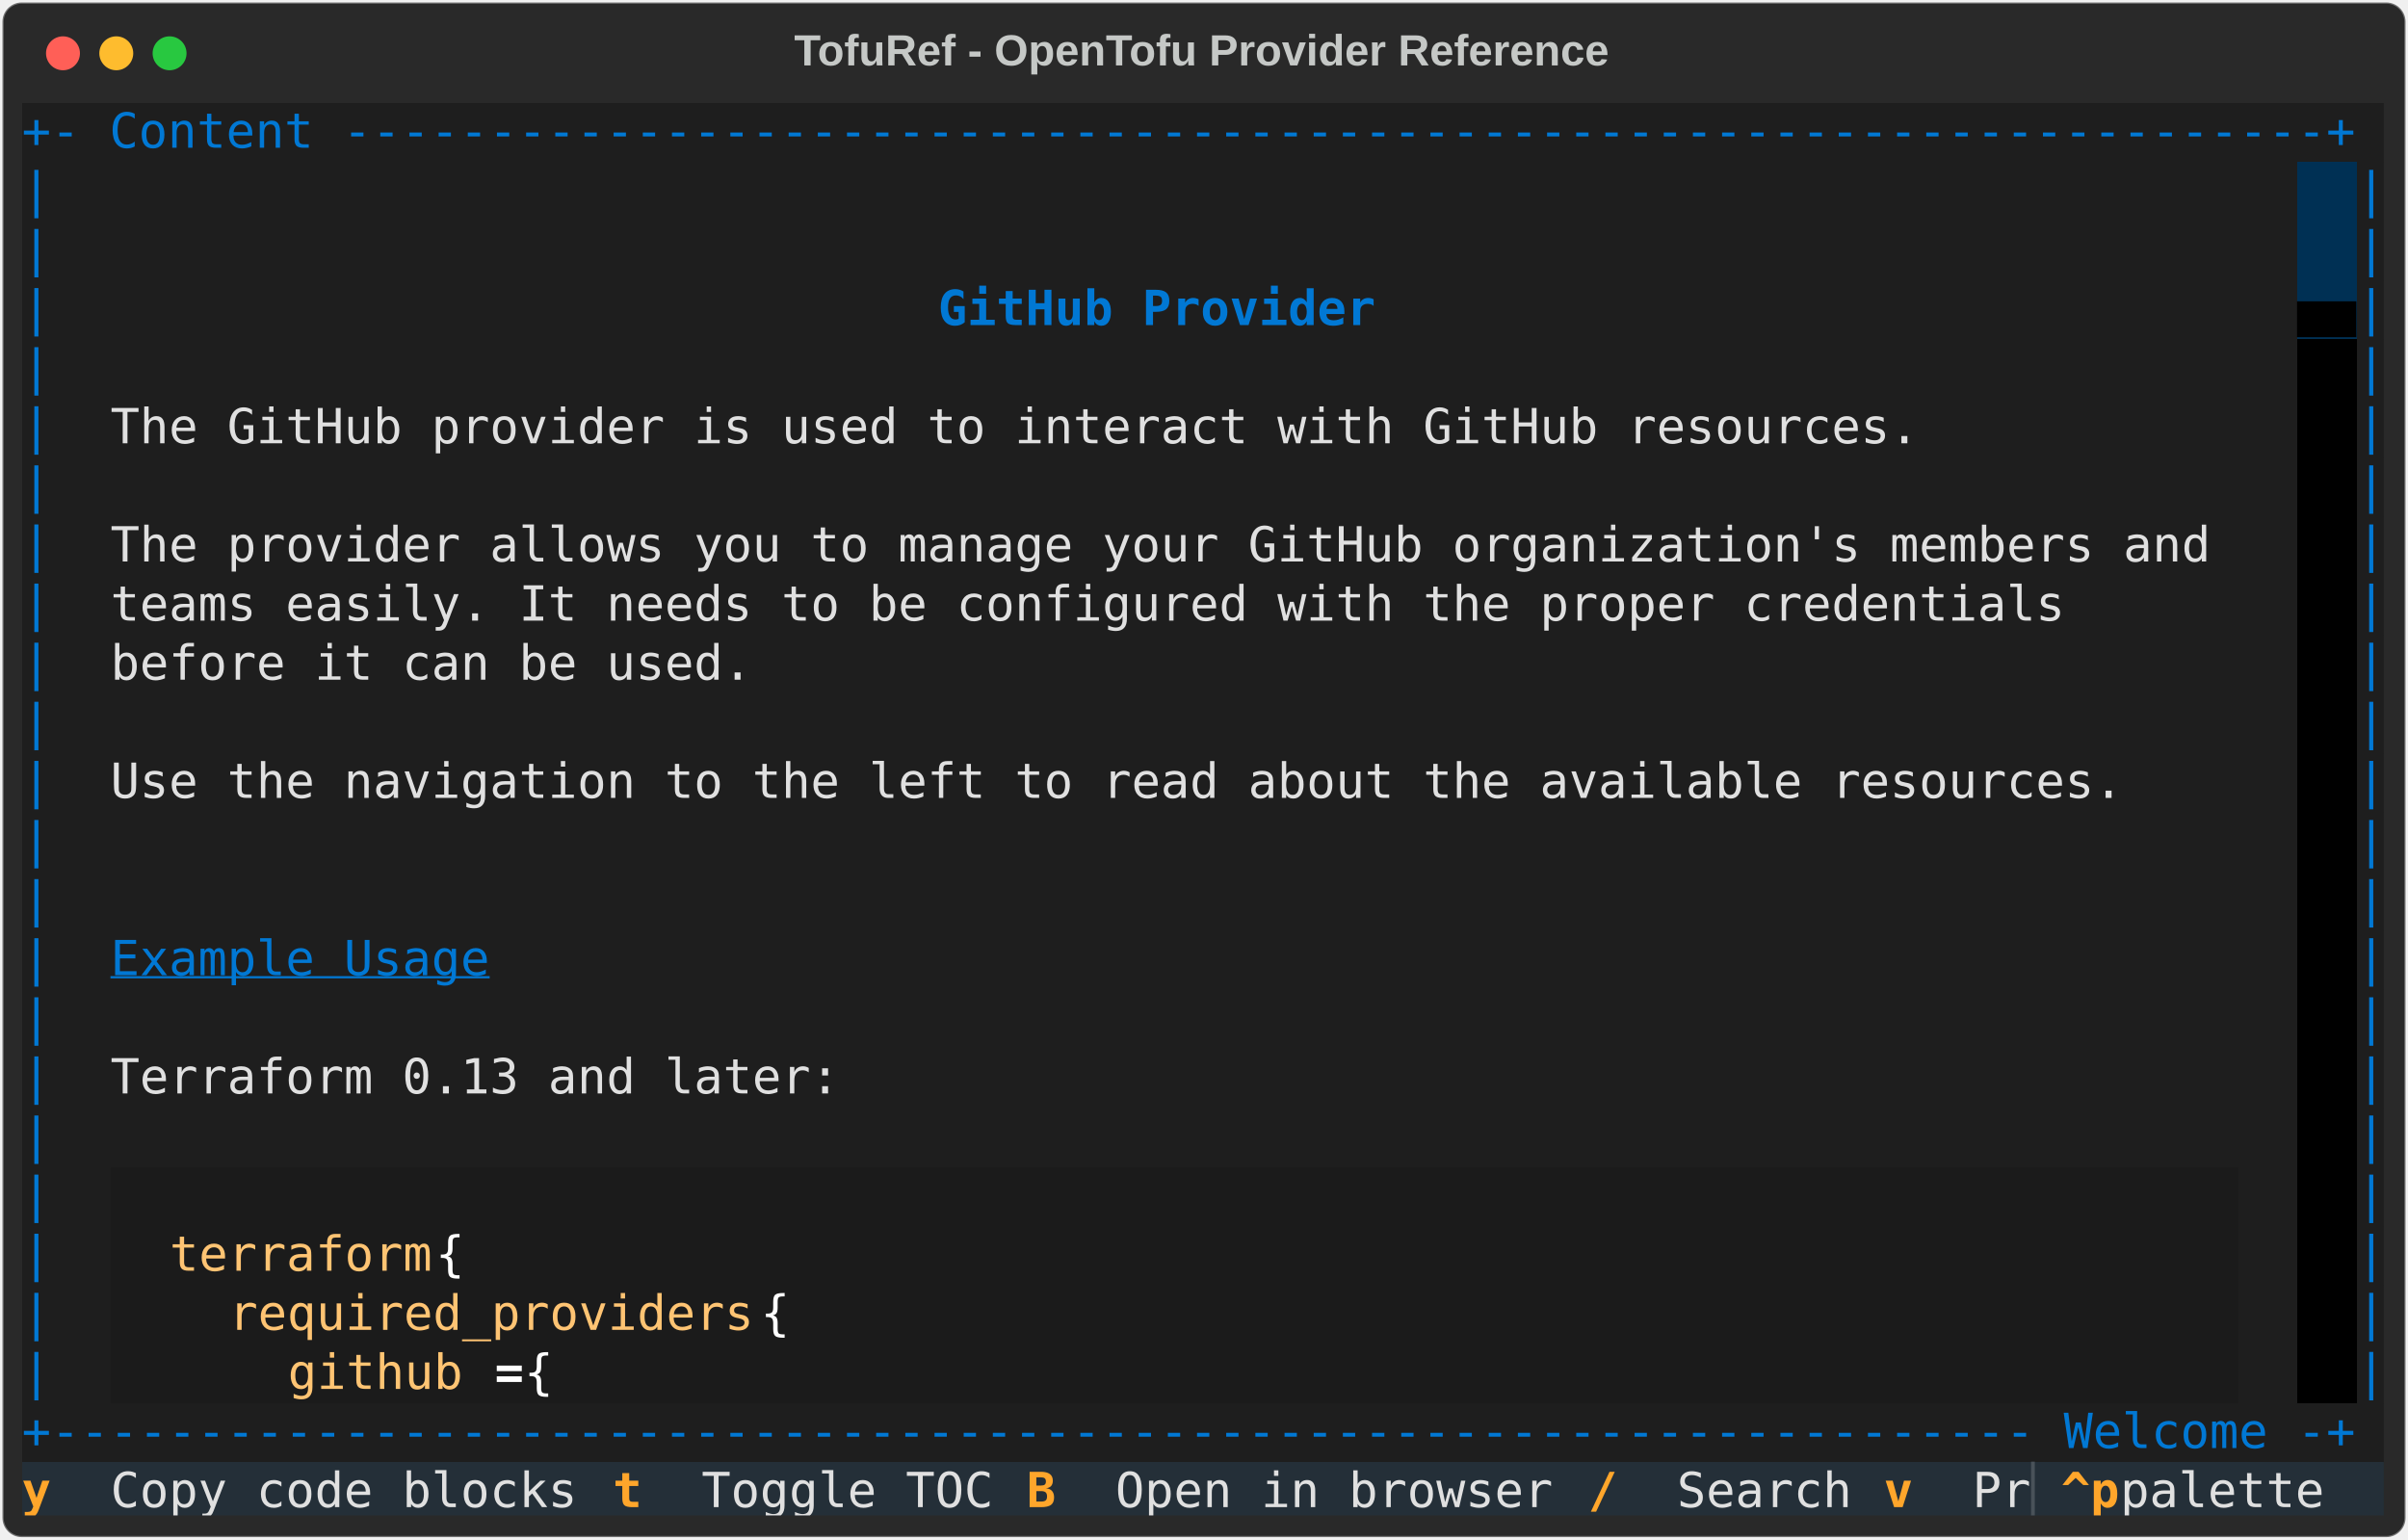
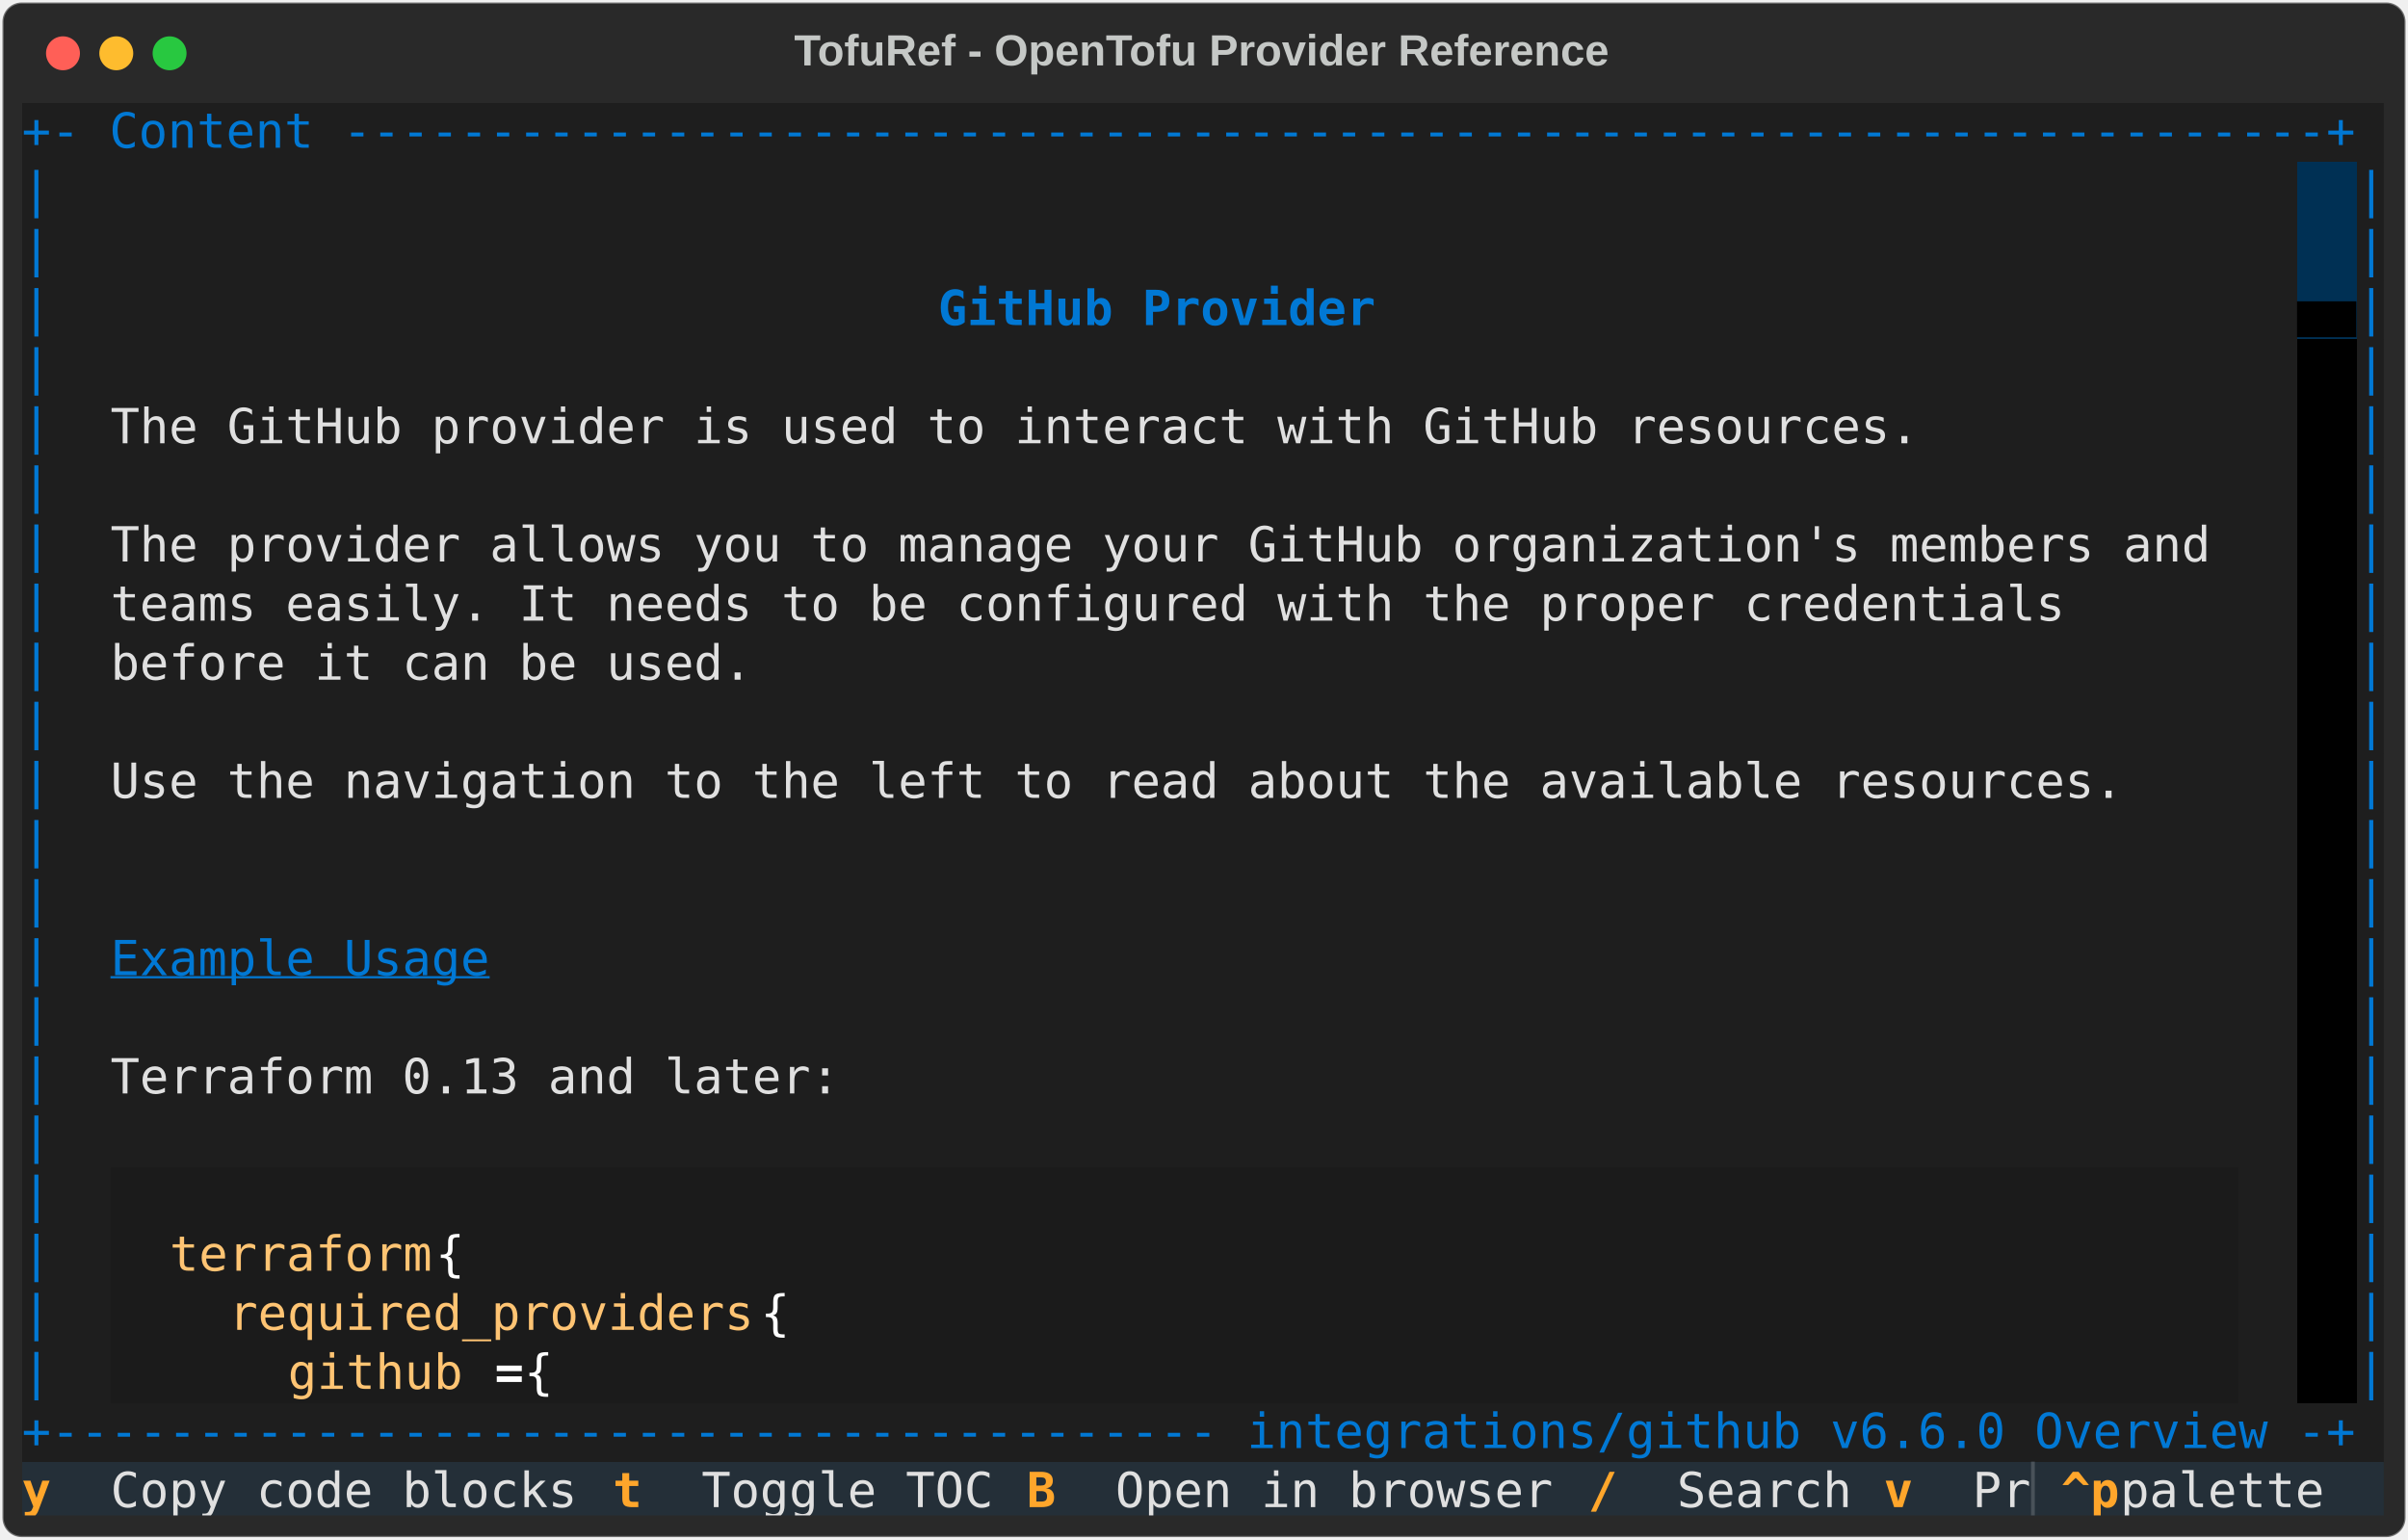
<svg xmlns="http://www.w3.org/2000/svg" class="rich-terminal" viewBox="0 0 994 635.6">
  <style>

    @font-face {
        font-family: "Fira Code";
        src: local("FiraCode-Regular"),
                url("https://cdnjs.cloudflare.com/ajax/libs/firacode/6.2.0/woff2/FiraCode-Regular.woff2") format("woff2"),
                url("https://cdnjs.cloudflare.com/ajax/libs/firacode/6.2.0/woff/FiraCode-Regular.woff") format("woff");
        font-style: normal;
        font-weight: 400;
    }
    @font-face {
        font-family: "Fira Code";
        src: local("FiraCode-Bold"),
                url("https://cdnjs.cloudflare.com/ajax/libs/firacode/6.2.0/woff2/FiraCode-Bold.woff2") format("woff2"),
                url("https://cdnjs.cloudflare.com/ajax/libs/firacode/6.2.0/woff/FiraCode-Bold.woff") format("woff");
        font-style: bold;
        font-weight: 700;
    }

    .terminal-matrix {
        font-family: Fira Code, monospace;
        font-size: 20px;
        line-height: 24.4px;
        font-variant-east-asian: full-width;
    }

    .terminal-title {
        font-size: 18px;
        font-weight: bold;
        font-family: arial;
    }

    .terminal-r1 { fill: #0178d4 }
.terminal-r2 { fill: #c5c8c6 }
.terminal-r3 { fill: #1e1e1e }
.terminal-r4 { fill: #0178d4;font-weight: bold }
.terminal-r5 { fill: #000000 }
.terminal-r6 { fill: #e0e0e0 }
.terminal-r7 { fill: #0178d4;text-decoration: underline; }
.terminal-r8 { fill: #ffc473 }
.terminal-r9 { fill: #ffffff }
.terminal-r10 { fill: #d2d2d2 }
.terminal-r11 { fill: #ffffff;font-weight: bold }
.terminal-r12 { fill: #ffa62b;font-weight: bold }
.terminal-r13 { fill: #495259 }
    </style>
  <defs>
    <clipPath id="terminal-clip-terminal">
      <rect x="0" y="0" width="975.0" height="584.6" />
    </clipPath>
    <clipPath id="terminal-line-0">
      <rect x="0" y="1.5" width="976" height="24.65" />
    </clipPath>
    <clipPath id="terminal-line-1">
      <rect x="0" y="25.9" width="976" height="24.65" />
    </clipPath>
    <clipPath id="terminal-line-2">
      <rect x="0" y="50.3" width="976" height="24.65" />
    </clipPath>
    <clipPath id="terminal-line-3">
      <rect x="0" y="74.7" width="976" height="24.65" />
    </clipPath>
    <clipPath id="terminal-line-4">
      <rect x="0" y="99.1" width="976" height="24.65" />
    </clipPath>
    <clipPath id="terminal-line-5">
      <rect x="0" y="123.5" width="976" height="24.65" />
    </clipPath>
    <clipPath id="terminal-line-6">
      <rect x="0" y="147.9" width="976" height="24.65" />
    </clipPath>
    <clipPath id="terminal-line-7">
      <rect x="0" y="172.3" width="976" height="24.65" />
    </clipPath>
    <clipPath id="terminal-line-8">
      <rect x="0" y="196.7" width="976" height="24.65" />
    </clipPath>
    <clipPath id="terminal-line-9">
      <rect x="0" y="221.1" width="976" height="24.65" />
    </clipPath>
    <clipPath id="terminal-line-10">
      <rect x="0" y="245.5" width="976" height="24.65" />
    </clipPath>
    <clipPath id="terminal-line-11">
      <rect x="0" y="269.9" width="976" height="24.65" />
    </clipPath>
    <clipPath id="terminal-line-12">
      <rect x="0" y="294.3" width="976" height="24.65" />
    </clipPath>
    <clipPath id="terminal-line-13">
      <rect x="0" y="318.7" width="976" height="24.65" />
    </clipPath>
    <clipPath id="terminal-line-14">
      <rect x="0" y="343.1" width="976" height="24.65" />
    </clipPath>
    <clipPath id="terminal-line-15">
      <rect x="0" y="367.5" width="976" height="24.65" />
    </clipPath>
    <clipPath id="terminal-line-16">
      <rect x="0" y="391.9" width="976" height="24.65" />
    </clipPath>
    <clipPath id="terminal-line-17">
      <rect x="0" y="416.3" width="976" height="24.65" />
    </clipPath>
    <clipPath id="terminal-line-18">
      <rect x="0" y="440.7" width="976" height="24.65" />
    </clipPath>
    <clipPath id="terminal-line-19">
      <rect x="0" y="465.1" width="976" height="24.65" />
    </clipPath>
    <clipPath id="terminal-line-20">
      <rect x="0" y="489.5" width="976" height="24.65" />
    </clipPath>
    <clipPath id="terminal-line-21">
      <rect x="0" y="513.9" width="976" height="24.65" />
    </clipPath>
    <clipPath id="terminal-line-22">
      <rect x="0" y="538.3" width="976" height="24.65" />
    </clipPath>
  </defs>
  <rect fill="#292929" stroke="rgba(255,255,255,0.35)" stroke-width="1" x="1" y="1" width="992" height="633.6" rx="8" />
  <text class="terminal-title" fill="#c5c8c6" text-anchor="middle" x="496" y="27">TofuRef - OpenTofu Provider Reference</text>
  <g transform="translate(26,22)">
    <circle cx="0" cy="0" r="7" fill="#ff5f57" />
    <circle cx="22" cy="0" r="7" fill="#febc2e" />
    <circle cx="44" cy="0" r="7" fill="#28c840" />
  </g>
  <g transform="translate(9, 41)" clip-path="url(#terminal-clip-terminal)">
    <rect fill="#1e1e1e" x="0" y="1.5" width="976" height="24.65" shape-rendering="crispEdges" />
    <rect fill="#1e1e1e" x="0" y="25.9" width="12.2" height="24.65" shape-rendering="crispEdges" />
    <rect fill="#1e1e1e" x="12.2" y="25.9" width="927.2" height="24.65" shape-rendering="crispEdges" />
    <rect fill="#003054" x="939.4" y="25.9" width="24.4" height="24.65" shape-rendering="crispEdges" />
    <rect fill="#1e1e1e" x="963.8" y="25.9" width="12.2" height="24.65" shape-rendering="crispEdges" />
    <rect fill="#1e1e1e" x="0" y="50.3" width="12.2" height="24.65" shape-rendering="crispEdges" />
    <rect fill="#1e1e1e" x="12.2" y="50.3" width="927.2" height="24.65" shape-rendering="crispEdges" />
    <rect fill="#003054" x="939.4" y="50.3" width="24.4" height="24.65" shape-rendering="crispEdges" />
    <rect fill="#1e1e1e" x="963.8" y="50.3" width="12.2" height="24.65" shape-rendering="crispEdges" />
    <rect fill="#1e1e1e" x="0" y="74.7" width="12.2" height="24.65" shape-rendering="crispEdges" />
    <rect fill="#1e1e1e" x="12.2" y="74.7" width="24.4" height="24.65" shape-rendering="crispEdges" />
    <rect fill="#1e1e1e" x="36.6" y="74.7" width="341.6" height="24.65" shape-rendering="crispEdges" />
    <rect fill="#1e1e1e" x="378.2" y="74.7" width="183" height="24.65" shape-rendering="crispEdges" />
    <rect fill="#1e1e1e" x="561.2" y="74.7" width="353.8" height="24.65" shape-rendering="crispEdges" />
    <rect fill="#1e1e1e" x="915" y="74.7" width="24.4" height="24.65" shape-rendering="crispEdges" />
    <rect fill="#003054" x="939.4" y="74.7" width="24.4" height="24.65" shape-rendering="crispEdges" />
    <rect fill="#1e1e1e" x="963.8" y="74.7" width="12.2" height="24.65" shape-rendering="crispEdges" />
    <rect fill="#1e1e1e" x="0" y="99.1" width="12.2" height="24.65" shape-rendering="crispEdges" />
    <rect fill="#1e1e1e" x="12.2" y="99.1" width="927.2" height="24.65" shape-rendering="crispEdges" />
    <rect fill="#000000" x="939.4" y="99.1" width="24.4" height="24.65" shape-rendering="crispEdges" />
    <rect fill="#1e1e1e" x="963.8" y="99.1" width="12.2" height="24.65" shape-rendering="crispEdges" />
    <rect fill="#1e1e1e" x="0" y="123.5" width="12.2" height="24.65" shape-rendering="crispEdges" />
    <rect fill="#1e1e1e" x="12.2" y="123.5" width="24.4" height="24.65" shape-rendering="crispEdges" />
    <rect fill="#1e1e1e" x="36.6" y="123.5" width="756.4" height="24.65" shape-rendering="crispEdges" />
    <rect fill="#1e1e1e" x="793" y="123.5" width="146.4" height="24.65" shape-rendering="crispEdges" />
    <rect fill="#000000" x="939.4" y="123.5" width="24.4" height="24.65" shape-rendering="crispEdges" />
    <rect fill="#1e1e1e" x="963.8" y="123.5" width="12.2" height="24.65" shape-rendering="crispEdges" />
    <rect fill="#1e1e1e" x="0" y="147.9" width="12.2" height="24.65" shape-rendering="crispEdges" />
    <rect fill="#1e1e1e" x="12.2" y="147.9" width="927.2" height="24.65" shape-rendering="crispEdges" />
    <rect fill="#000000" x="939.4" y="147.9" width="24.4" height="24.65" shape-rendering="crispEdges" />
    <rect fill="#1e1e1e" x="963.8" y="147.9" width="12.2" height="24.65" shape-rendering="crispEdges" />
    <rect fill="#1e1e1e" x="0" y="172.3" width="12.2" height="24.65" shape-rendering="crispEdges" />
    <rect fill="#1e1e1e" x="12.2" y="172.3" width="24.4" height="24.65" shape-rendering="crispEdges" />
    <rect fill="#1e1e1e" x="36.6" y="172.3" width="878.4" height="24.65" shape-rendering="crispEdges" />
    <rect fill="#1e1e1e" x="915" y="172.3" width="24.4" height="24.65" shape-rendering="crispEdges" />
    <rect fill="#000000" x="939.4" y="172.3" width="24.4" height="24.65" shape-rendering="crispEdges" />
    <rect fill="#1e1e1e" x="963.8" y="172.3" width="12.2" height="24.65" shape-rendering="crispEdges" />
    <rect fill="#1e1e1e" x="0" y="196.7" width="12.2" height="24.65" shape-rendering="crispEdges" />
    <rect fill="#1e1e1e" x="12.2" y="196.7" width="24.4" height="24.65" shape-rendering="crispEdges" />
    <rect fill="#1e1e1e" x="36.6" y="196.7" width="817.4" height="24.65" shape-rendering="crispEdges" />
    <rect fill="#1e1e1e" x="854" y="196.7" width="85.4" height="24.65" shape-rendering="crispEdges" />
    <rect fill="#000000" x="939.4" y="196.7" width="24.4" height="24.65" shape-rendering="crispEdges" />
    <rect fill="#1e1e1e" x="963.8" y="196.7" width="12.2" height="24.65" shape-rendering="crispEdges" />
    <rect fill="#1e1e1e" x="0" y="221.1" width="12.2" height="24.65" shape-rendering="crispEdges" />
    <rect fill="#1e1e1e" x="12.2" y="221.1" width="24.4" height="24.65" shape-rendering="crispEdges" />
    <rect fill="#1e1e1e" x="36.6" y="221.1" width="268.4" height="24.65" shape-rendering="crispEdges" />
    <rect fill="#1e1e1e" x="305" y="221.1" width="634.4" height="24.65" shape-rendering="crispEdges" />
    <rect fill="#000000" x="939.4" y="221.1" width="24.4" height="24.65" shape-rendering="crispEdges" />
    <rect fill="#1e1e1e" x="963.8" y="221.1" width="12.2" height="24.65" shape-rendering="crispEdges" />
    <rect fill="#1e1e1e" x="0" y="245.5" width="12.2" height="24.65" shape-rendering="crispEdges" />
    <rect fill="#1e1e1e" x="12.2" y="245.5" width="927.2" height="24.65" shape-rendering="crispEdges" />
    <rect fill="#000000" x="939.4" y="245.5" width="24.4" height="24.65" shape-rendering="crispEdges" />
    <rect fill="#1e1e1e" x="963.8" y="245.5" width="12.2" height="24.65" shape-rendering="crispEdges" />
    <rect fill="#1e1e1e" x="0" y="269.9" width="12.2" height="24.65" shape-rendering="crispEdges" />
    <rect fill="#1e1e1e" x="12.2" y="269.9" width="24.4" height="24.65" shape-rendering="crispEdges" />
    <rect fill="#1e1e1e" x="36.6" y="269.9" width="841.8" height="24.65" shape-rendering="crispEdges" />
    <rect fill="#1e1e1e" x="878.4" y="269.9" width="61" height="24.65" shape-rendering="crispEdges" />
    <rect fill="#000000" x="939.4" y="269.9" width="24.4" height="24.65" shape-rendering="crispEdges" />
    <rect fill="#1e1e1e" x="963.8" y="269.9" width="12.2" height="24.65" shape-rendering="crispEdges" />
    <rect fill="#1e1e1e" x="0" y="294.3" width="12.2" height="24.65" shape-rendering="crispEdges" />
    <rect fill="#1e1e1e" x="12.2" y="294.3" width="927.2" height="24.65" shape-rendering="crispEdges" />
    <rect fill="#000000" x="939.4" y="294.3" width="24.4" height="24.65" shape-rendering="crispEdges" />
    <rect fill="#1e1e1e" x="963.8" y="294.3" width="12.2" height="24.65" shape-rendering="crispEdges" />
    <rect fill="#1e1e1e" x="0" y="318.7" width="12.2" height="24.65" shape-rendering="crispEdges" />
    <rect fill="#1e1e1e" x="12.2" y="318.7" width="927.2" height="24.65" shape-rendering="crispEdges" />
    <rect fill="#000000" x="939.4" y="318.7" width="24.4" height="24.65" shape-rendering="crispEdges" />
    <rect fill="#1e1e1e" x="963.8" y="318.7" width="12.2" height="24.65" shape-rendering="crispEdges" />
    <rect fill="#1e1e1e" x="0" y="343.1" width="12.2" height="24.65" shape-rendering="crispEdges" />
    <rect fill="#1e1e1e" x="12.2" y="343.1" width="24.4" height="24.65" shape-rendering="crispEdges" />
    <rect fill="#1e1e1e" x="36.6" y="343.1" width="158.6" height="24.65" shape-rendering="crispEdges" />
    <rect fill="#1e1e1e" x="195.2" y="343.1" width="744.2" height="24.65" shape-rendering="crispEdges" />
    <rect fill="#000000" x="939.4" y="343.1" width="24.4" height="24.65" shape-rendering="crispEdges" />
    <rect fill="#1e1e1e" x="963.8" y="343.1" width="12.2" height="24.65" shape-rendering="crispEdges" />
    <rect fill="#1e1e1e" x="0" y="367.5" width="12.2" height="24.65" shape-rendering="crispEdges" />
    <rect fill="#1e1e1e" x="12.2" y="367.5" width="927.2" height="24.65" shape-rendering="crispEdges" />
    <rect fill="#000000" x="939.4" y="367.5" width="24.4" height="24.65" shape-rendering="crispEdges" />
    <rect fill="#1e1e1e" x="963.8" y="367.5" width="12.2" height="24.65" shape-rendering="crispEdges" />
    <rect fill="#1e1e1e" x="0" y="391.9" width="12.2" height="24.65" shape-rendering="crispEdges" />
    <rect fill="#1e1e1e" x="12.2" y="391.9" width="24.4" height="24.65" shape-rendering="crispEdges" />
    <rect fill="#1e1e1e" x="36.6" y="391.9" width="305" height="24.65" shape-rendering="crispEdges" />
    <rect fill="#1e1e1e" x="341.6" y="391.9" width="597.8" height="24.65" shape-rendering="crispEdges" />
    <rect fill="#000000" x="939.4" y="391.9" width="24.4" height="24.65" shape-rendering="crispEdges" />
    <rect fill="#1e1e1e" x="963.8" y="391.9" width="12.2" height="24.65" shape-rendering="crispEdges" />
    <rect fill="#1e1e1e" x="0" y="416.3" width="12.2" height="24.65" shape-rendering="crispEdges" />
    <rect fill="#1e1e1e" x="12.2" y="416.3" width="927.2" height="24.65" shape-rendering="crispEdges" />
    <rect fill="#000000" x="939.4" y="416.3" width="24.4" height="24.65" shape-rendering="crispEdges" />
    <rect fill="#1e1e1e" x="963.8" y="416.3" width="12.2" height="24.65" shape-rendering="crispEdges" />
    <rect fill="#1e1e1e" x="0" y="440.7" width="12.2" height="24.65" shape-rendering="crispEdges" />
    <rect fill="#1e1e1e" x="12.2" y="440.7" width="24.4" height="24.65" shape-rendering="crispEdges" />
    <rect fill="#1b1b1b" x="36.6" y="440.7" width="878.4" height="24.65" shape-rendering="crispEdges" />
    <rect fill="#1e1e1e" x="915" y="440.7" width="24.4" height="24.65" shape-rendering="crispEdges" />
    <rect fill="#000000" x="939.4" y="440.7" width="24.4" height="24.65" shape-rendering="crispEdges" />
    <rect fill="#1e1e1e" x="963.8" y="440.7" width="12.2" height="24.65" shape-rendering="crispEdges" />
    <rect fill="#1e1e1e" x="0" y="465.1" width="12.2" height="24.65" shape-rendering="crispEdges" />
    <rect fill="#1e1e1e" x="12.2" y="465.1" width="24.4" height="24.65" shape-rendering="crispEdges" />
    <rect fill="#1b1b1b" x="36.6" y="465.1" width="24.4" height="24.65" shape-rendering="crispEdges" />
    <rect fill="#1b1b1b" x="61" y="465.1" width="109.8" height="24.65" shape-rendering="crispEdges" />
    <rect fill="#1b1b1b" x="170.8" y="465.1" width="24.4" height="24.65" shape-rendering="crispEdges" />
    <rect fill="#1b1b1b" x="195.2" y="465.1" width="549" height="24.65" shape-rendering="crispEdges" />
    <rect fill="#1b1b1b" x="744.2" y="465.1" width="170.8" height="24.65" shape-rendering="crispEdges" />
    <rect fill="#1e1e1e" x="915" y="465.1" width="24.4" height="24.65" shape-rendering="crispEdges" />
    <rect fill="#000000" x="939.4" y="465.1" width="24.4" height="24.65" shape-rendering="crispEdges" />
    <rect fill="#1e1e1e" x="963.8" y="465.1" width="12.2" height="24.65" shape-rendering="crispEdges" />
    <rect fill="#1e1e1e" x="0" y="489.5" width="12.2" height="24.65" shape-rendering="crispEdges" />
    <rect fill="#1e1e1e" x="12.2" y="489.5" width="24.4" height="24.65" shape-rendering="crispEdges" />
    <rect fill="#1b1b1b" x="36.6" y="489.5" width="24.4" height="24.65" shape-rendering="crispEdges" />
    <rect fill="#1b1b1b" x="61" y="489.5" width="24.4" height="24.65" shape-rendering="crispEdges" />
    <rect fill="#1b1b1b" x="85.4" y="489.5" width="219.6" height="24.65" shape-rendering="crispEdges" />
    <rect fill="#1b1b1b" x="305" y="489.5" width="24.4" height="24.65" shape-rendering="crispEdges" />
    <rect fill="#1b1b1b" x="329.4" y="489.5" width="414.8" height="24.65" shape-rendering="crispEdges" />
    <rect fill="#1b1b1b" x="744.2" y="489.5" width="170.8" height="24.65" shape-rendering="crispEdges" />
    <rect fill="#1e1e1e" x="915" y="489.5" width="24.4" height="24.65" shape-rendering="crispEdges" />
    <rect fill="#000000" x="939.4" y="489.5" width="24.4" height="24.65" shape-rendering="crispEdges" />
    <rect fill="#1e1e1e" x="963.8" y="489.5" width="12.2" height="24.65" shape-rendering="crispEdges" />
    <rect fill="#1e1e1e" x="0" y="513.9" width="12.2" height="24.65" shape-rendering="crispEdges" />
    <rect fill="#1e1e1e" x="12.2" y="513.9" width="24.4" height="24.65" shape-rendering="crispEdges" />
    <rect fill="#1b1b1b" x="36.6" y="513.9" width="24.4" height="24.65" shape-rendering="crispEdges" />
    <rect fill="#1b1b1b" x="61" y="513.9" width="48.8" height="24.65" shape-rendering="crispEdges" />
    <rect fill="#1b1b1b" x="109.8" y="513.9" width="73.2" height="24.65" shape-rendering="crispEdges" />
    <rect fill="#1b1b1b" x="183" y="513.9" width="12.2" height="24.65" shape-rendering="crispEdges" />
    <rect fill="#1b1b1b" x="195.2" y="513.9" width="12.2" height="24.65" shape-rendering="crispEdges" />
    <rect fill="#1b1b1b" x="207.4" y="513.9" width="24.4" height="24.65" shape-rendering="crispEdges" />
    <rect fill="#1b1b1b" x="231.8" y="513.9" width="512.4" height="24.65" shape-rendering="crispEdges" />
    <rect fill="#1b1b1b" x="744.2" y="513.9" width="170.8" height="24.65" shape-rendering="crispEdges" />
    <rect fill="#1e1e1e" x="915" y="513.9" width="24.4" height="24.65" shape-rendering="crispEdges" />
    <rect fill="#000000" x="939.4" y="513.9" width="24.4" height="24.65" shape-rendering="crispEdges" />
    <rect fill="#1e1e1e" x="963.8" y="513.9" width="12.2" height="24.65" shape-rendering="crispEdges" />
    <rect fill="#1e1e1e" x="0" y="538.3" width="976" height="24.65" shape-rendering="crispEdges" />
    <rect fill="#242f38" x="0" y="562.7" width="36.6" height="24.65" shape-rendering="crispEdges" />
    <rect fill="#242f38" x="36.6" y="562.7" width="207.4" height="24.65" shape-rendering="crispEdges" />
    <rect fill="#242f38" x="244" y="562.7" width="36.6" height="24.65" shape-rendering="crispEdges" />
    <rect fill="#242f38" x="280.6" y="562.7" width="134.2" height="24.65" shape-rendering="crispEdges" />
    <rect fill="#242f38" x="414.8" y="562.7" width="36.6" height="24.65" shape-rendering="crispEdges" />
    <rect fill="#242f38" x="451.4" y="562.7" width="195.2" height="24.65" shape-rendering="crispEdges" />
    <rect fill="#242f38" x="646.6" y="562.7" width="36.6" height="24.65" shape-rendering="crispEdges" />
    <rect fill="#242f38" x="683.2" y="562.7" width="85.4" height="24.65" shape-rendering="crispEdges" />
    <rect fill="#242f38" x="768.6" y="562.7" width="36.6" height="24.65" shape-rendering="crispEdges" />
    <rect fill="#242f38" x="805.2" y="562.7" width="24.4" height="24.65" shape-rendering="crispEdges" />
    <rect fill="#242f38" x="829.6" y="562.7" width="12.2" height="24.65" shape-rendering="crispEdges" />
    <rect fill="#242f38" x="841.8" y="562.7" width="24.4" height="24.65" shape-rendering="crispEdges" />
    <rect fill="#242f38" x="866.2" y="562.7" width="97.6" height="24.65" shape-rendering="crispEdges" />
    <rect fill="#242f38" x="963.8" y="562.7" width="12.2" height="24.65" shape-rendering="crispEdges" />
    <g class="terminal-matrix">
      <text class="terminal-r1" x="0" y="20" textLength="976" clip-path="url(#terminal-line-0)">+- Content --------------------------------------------------------------------+</text>
      <text class="terminal-r2" x="976" y="20" textLength="12.2" clip-path="url(#terminal-line-0)">
</text>
      <text class="terminal-r1" x="0" y="44.4" textLength="12.2" clip-path="url(#terminal-line-1)">|</text>
      <text class="terminal-r1" x="963.8" y="44.4" textLength="12.2" clip-path="url(#terminal-line-1)">|</text>
      <text class="terminal-r2" x="976" y="44.4" textLength="12.2" clip-path="url(#terminal-line-1)">
</text>
      <text class="terminal-r1" x="0" y="68.8" textLength="12.2" clip-path="url(#terminal-line-2)">|</text>
      <text class="terminal-r1" x="963.8" y="68.8" textLength="12.2" clip-path="url(#terminal-line-2)">|</text>
      <text class="terminal-r2" x="976" y="68.8" textLength="12.2" clip-path="url(#terminal-line-2)">
</text>
      <text class="terminal-r1" x="0" y="93.2" textLength="12.2" clip-path="url(#terminal-line-3)">|</text>
      <text class="terminal-r4" x="378.2" y="93.2" textLength="183" clip-path="url(#terminal-line-3)">GitHub Provider</text>
      <text class="terminal-r5" x="939.4" y="93.2" textLength="24.4" clip-path="url(#terminal-line-3)">▅▅</text>
      <text class="terminal-r1" x="963.8" y="93.2" textLength="12.2" clip-path="url(#terminal-line-3)">|</text>
      <text class="terminal-r2" x="976" y="93.2" textLength="12.2" clip-path="url(#terminal-line-3)">
</text>
      <text class="terminal-r1" x="0" y="117.6" textLength="12.2" clip-path="url(#terminal-line-4)">|</text>
      <text class="terminal-r1" x="963.8" y="117.6" textLength="12.2" clip-path="url(#terminal-line-4)">|</text>
      <text class="terminal-r2" x="976" y="117.6" textLength="12.2" clip-path="url(#terminal-line-4)">
</text>
      <text class="terminal-r1" x="0" y="142" textLength="12.2" clip-path="url(#terminal-line-5)">|</text>
      <text class="terminal-r6" x="36.6" y="142" textLength="756.4" clip-path="url(#terminal-line-5)">The GitHub provider is used to interact with GitHub resources.</text>
      <text class="terminal-r1" x="963.8" y="142" textLength="12.2" clip-path="url(#terminal-line-5)">|</text>
      <text class="terminal-r2" x="976" y="142" textLength="12.2" clip-path="url(#terminal-line-5)">
</text>
      <text class="terminal-r1" x="0" y="166.4" textLength="12.2" clip-path="url(#terminal-line-6)">|</text>
      <text class="terminal-r1" x="963.8" y="166.4" textLength="12.2" clip-path="url(#terminal-line-6)">|</text>
      <text class="terminal-r2" x="976" y="166.4" textLength="12.2" clip-path="url(#terminal-line-6)">
</text>
      <text class="terminal-r1" x="0" y="190.8" textLength="12.2" clip-path="url(#terminal-line-7)">|</text>
      <text class="terminal-r6" x="36.6" y="190.8" textLength="878.4" clip-path="url(#terminal-line-7)">The provider allows you to manage your GitHub organization's members and</text>
      <text class="terminal-r1" x="963.8" y="190.8" textLength="12.2" clip-path="url(#terminal-line-7)">|</text>
      <text class="terminal-r2" x="976" y="190.8" textLength="12.2" clip-path="url(#terminal-line-7)">
</text>
      <text class="terminal-r1" x="0" y="215.2" textLength="12.2" clip-path="url(#terminal-line-8)">|</text>
      <text class="terminal-r6" x="36.6" y="215.2" textLength="817.4" clip-path="url(#terminal-line-8)">teams easily. It needs to be configured with the proper credentials</text>
      <text class="terminal-r1" x="963.8" y="215.2" textLength="12.2" clip-path="url(#terminal-line-8)">|</text>
      <text class="terminal-r2" x="976" y="215.2" textLength="12.2" clip-path="url(#terminal-line-8)">
</text>
      <text class="terminal-r1" x="0" y="239.6" textLength="12.2" clip-path="url(#terminal-line-9)">|</text>
      <text class="terminal-r6" x="36.6" y="239.6" textLength="268.4" clip-path="url(#terminal-line-9)">before it can be used.</text>
      <text class="terminal-r1" x="963.8" y="239.6" textLength="12.2" clip-path="url(#terminal-line-9)">|</text>
      <text class="terminal-r2" x="976" y="239.6" textLength="12.2" clip-path="url(#terminal-line-9)">
</text>
      <text class="terminal-r1" x="0" y="264" textLength="12.2" clip-path="url(#terminal-line-10)">|</text>
      <text class="terminal-r1" x="963.8" y="264" textLength="12.2" clip-path="url(#terminal-line-10)">|</text>
      <text class="terminal-r2" x="976" y="264" textLength="12.2" clip-path="url(#terminal-line-10)">
</text>
      <text class="terminal-r1" x="0" y="288.4" textLength="12.2" clip-path="url(#terminal-line-11)">|</text>
      <text class="terminal-r6" x="36.6" y="288.4" textLength="841.8" clip-path="url(#terminal-line-11)">Use the navigation to the left to read about the available resources.</text>
      <text class="terminal-r1" x="963.8" y="288.4" textLength="12.2" clip-path="url(#terminal-line-11)">|</text>
      <text class="terminal-r2" x="976" y="288.4" textLength="12.2" clip-path="url(#terminal-line-11)">
</text>
      <text class="terminal-r1" x="0" y="312.8" textLength="12.2" clip-path="url(#terminal-line-12)">|</text>
      <text class="terminal-r1" x="963.8" y="312.8" textLength="12.2" clip-path="url(#terminal-line-12)">|</text>
      <text class="terminal-r2" x="976" y="312.8" textLength="12.2" clip-path="url(#terminal-line-12)">
</text>
      <text class="terminal-r1" x="0" y="337.2" textLength="12.2" clip-path="url(#terminal-line-13)">|</text>
      <text class="terminal-r1" x="963.8" y="337.2" textLength="12.2" clip-path="url(#terminal-line-13)">|</text>
      <text class="terminal-r2" x="976" y="337.2" textLength="12.2" clip-path="url(#terminal-line-13)">
</text>
      <text class="terminal-r1" x="0" y="361.6" textLength="12.2" clip-path="url(#terminal-line-14)">|</text>
      <text class="terminal-r7" x="36.6" y="361.6" textLength="158.6" clip-path="url(#terminal-line-14)">Example Usage</text>
      <text class="terminal-r1" x="963.8" y="361.6" textLength="12.2" clip-path="url(#terminal-line-14)">|</text>
      <text class="terminal-r2" x="976" y="361.6" textLength="12.2" clip-path="url(#terminal-line-14)">
</text>
      <text class="terminal-r1" x="0" y="386" textLength="12.2" clip-path="url(#terminal-line-15)">|</text>
      <text class="terminal-r1" x="963.8" y="386" textLength="12.2" clip-path="url(#terminal-line-15)">|</text>
      <text class="terminal-r2" x="976" y="386" textLength="12.2" clip-path="url(#terminal-line-15)">
</text>
      <text class="terminal-r1" x="0" y="410.4" textLength="12.2" clip-path="url(#terminal-line-16)">|</text>
      <text class="terminal-r6" x="36.6" y="410.4" textLength="305" clip-path="url(#terminal-line-16)">Terraform 0.13 and later:</text>
      <text class="terminal-r1" x="963.8" y="410.4" textLength="12.2" clip-path="url(#terminal-line-16)">|</text>
      <text class="terminal-r2" x="976" y="410.4" textLength="12.2" clip-path="url(#terminal-line-16)">
</text>
      <text class="terminal-r1" x="0" y="434.8" textLength="12.2" clip-path="url(#terminal-line-17)">|</text>
      <text class="terminal-r1" x="963.8" y="434.8" textLength="12.2" clip-path="url(#terminal-line-17)">|</text>
      <text class="terminal-r2" x="976" y="434.8" textLength="12.2" clip-path="url(#terminal-line-17)">
</text>
      <text class="terminal-r1" x="0" y="459.2" textLength="12.2" clip-path="url(#terminal-line-18)">|</text>
      <text class="terminal-r1" x="963.8" y="459.2" textLength="12.2" clip-path="url(#terminal-line-18)">|</text>
      <text class="terminal-r2" x="976" y="459.2" textLength="12.2" clip-path="url(#terminal-line-18)">
</text>
      <text class="terminal-r1" x="0" y="483.6" textLength="12.2" clip-path="url(#terminal-line-19)">|</text>
      <text class="terminal-r8" x="61" y="483.6" textLength="109.8" clip-path="url(#terminal-line-19)">terraform</text>
      <text class="terminal-r9" x="170.8" y="483.6" textLength="24.4" clip-path="url(#terminal-line-19)"> {</text>
      <text class="terminal-r1" x="963.8" y="483.6" textLength="12.2" clip-path="url(#terminal-line-19)">|</text>
      <text class="terminal-r2" x="976" y="483.6" textLength="12.2" clip-path="url(#terminal-line-19)">
</text>
      <text class="terminal-r1" x="0" y="508" textLength="12.2" clip-path="url(#terminal-line-20)">|</text>
      <text class="terminal-r8" x="85.4" y="508" textLength="219.6" clip-path="url(#terminal-line-20)">required_providers</text>
      <text class="terminal-r9" x="305" y="508" textLength="24.4" clip-path="url(#terminal-line-20)"> {</text>
      <text class="terminal-r1" x="963.8" y="508" textLength="12.2" clip-path="url(#terminal-line-20)">|</text>
      <text class="terminal-r2" x="976" y="508" textLength="12.2" clip-path="url(#terminal-line-20)">
</text>
      <text class="terminal-r1" x="0" y="532.4" textLength="12.2" clip-path="url(#terminal-line-21)">|</text>
      <text class="terminal-r8" x="109.8" y="532.4" textLength="73.2" clip-path="url(#terminal-line-21)">github</text>
      <text class="terminal-r11" x="195.2" y="532.4" textLength="12.2" clip-path="url(#terminal-line-21)">=</text>
      <text class="terminal-r9" x="207.4" y="532.4" textLength="24.4" clip-path="url(#terminal-line-21)"> {</text>
      <text class="terminal-r1" x="963.8" y="532.4" textLength="12.2" clip-path="url(#terminal-line-21)">|</text>
      <text class="terminal-r2" x="976" y="532.4" textLength="12.2" clip-path="url(#terminal-line-21)">
</text>
-       <text class="terminal-r1" x="0" y="556.8" textLength="976" clip-path="url(#terminal-line-22)">+-------------------------------------------------------------------- Welcome -+</text>
+       <text class="terminal-r1" x="0" y="556.8" textLength="976" clip-path="url(#terminal-line-22)">+---------------------------------------- integrations/github v6.6.0 Overview -+</text>
      <text class="terminal-r2" x="976" y="556.8" textLength="12.2" clip-path="url(#terminal-line-22)">
</text>
      <text class="terminal-r12" x="0" y="581.2" textLength="36.6" clip-path="url(#terminal-line-23)"> y </text>
      <text class="terminal-r6" x="36.6" y="581.2" textLength="207.4" clip-path="url(#terminal-line-23)">Copy code blocks </text>
      <text class="terminal-r12" x="244" y="581.2" textLength="36.6" clip-path="url(#terminal-line-23)"> t </text>
      <text class="terminal-r6" x="280.6" y="581.2" textLength="134.2" clip-path="url(#terminal-line-23)">Toggle TOC </text>
      <text class="terminal-r12" x="414.8" y="581.2" textLength="36.6" clip-path="url(#terminal-line-23)"> B </text>
      <text class="terminal-r6" x="451.4" y="581.2" textLength="195.2" clip-path="url(#terminal-line-23)">Open in browser </text>
      <text class="terminal-r12" x="646.6" y="581.2" textLength="36.6" clip-path="url(#terminal-line-23)"> / </text>
      <text class="terminal-r6" x="683.2" y="581.2" textLength="85.4" clip-path="url(#terminal-line-23)">Search </text>
      <text class="terminal-r12" x="768.6" y="581.2" textLength="36.6" clip-path="url(#terminal-line-23)"> v </text>
      <text class="terminal-r6" x="805.2" y="581.2" textLength="24.4" clip-path="url(#terminal-line-23)">Pr</text>
      <text class="terminal-r13" x="829.6" y="581.2" textLength="12.2" clip-path="url(#terminal-line-23)">▏</text>
      <text class="terminal-r12" x="841.8" y="581.2" textLength="24.4" clip-path="url(#terminal-line-23)">^p</text>
      <text class="terminal-r6" x="866.2" y="581.2" textLength="97.6" clip-path="url(#terminal-line-23)"> palette</text>
    </g>
  </g>
</svg>
